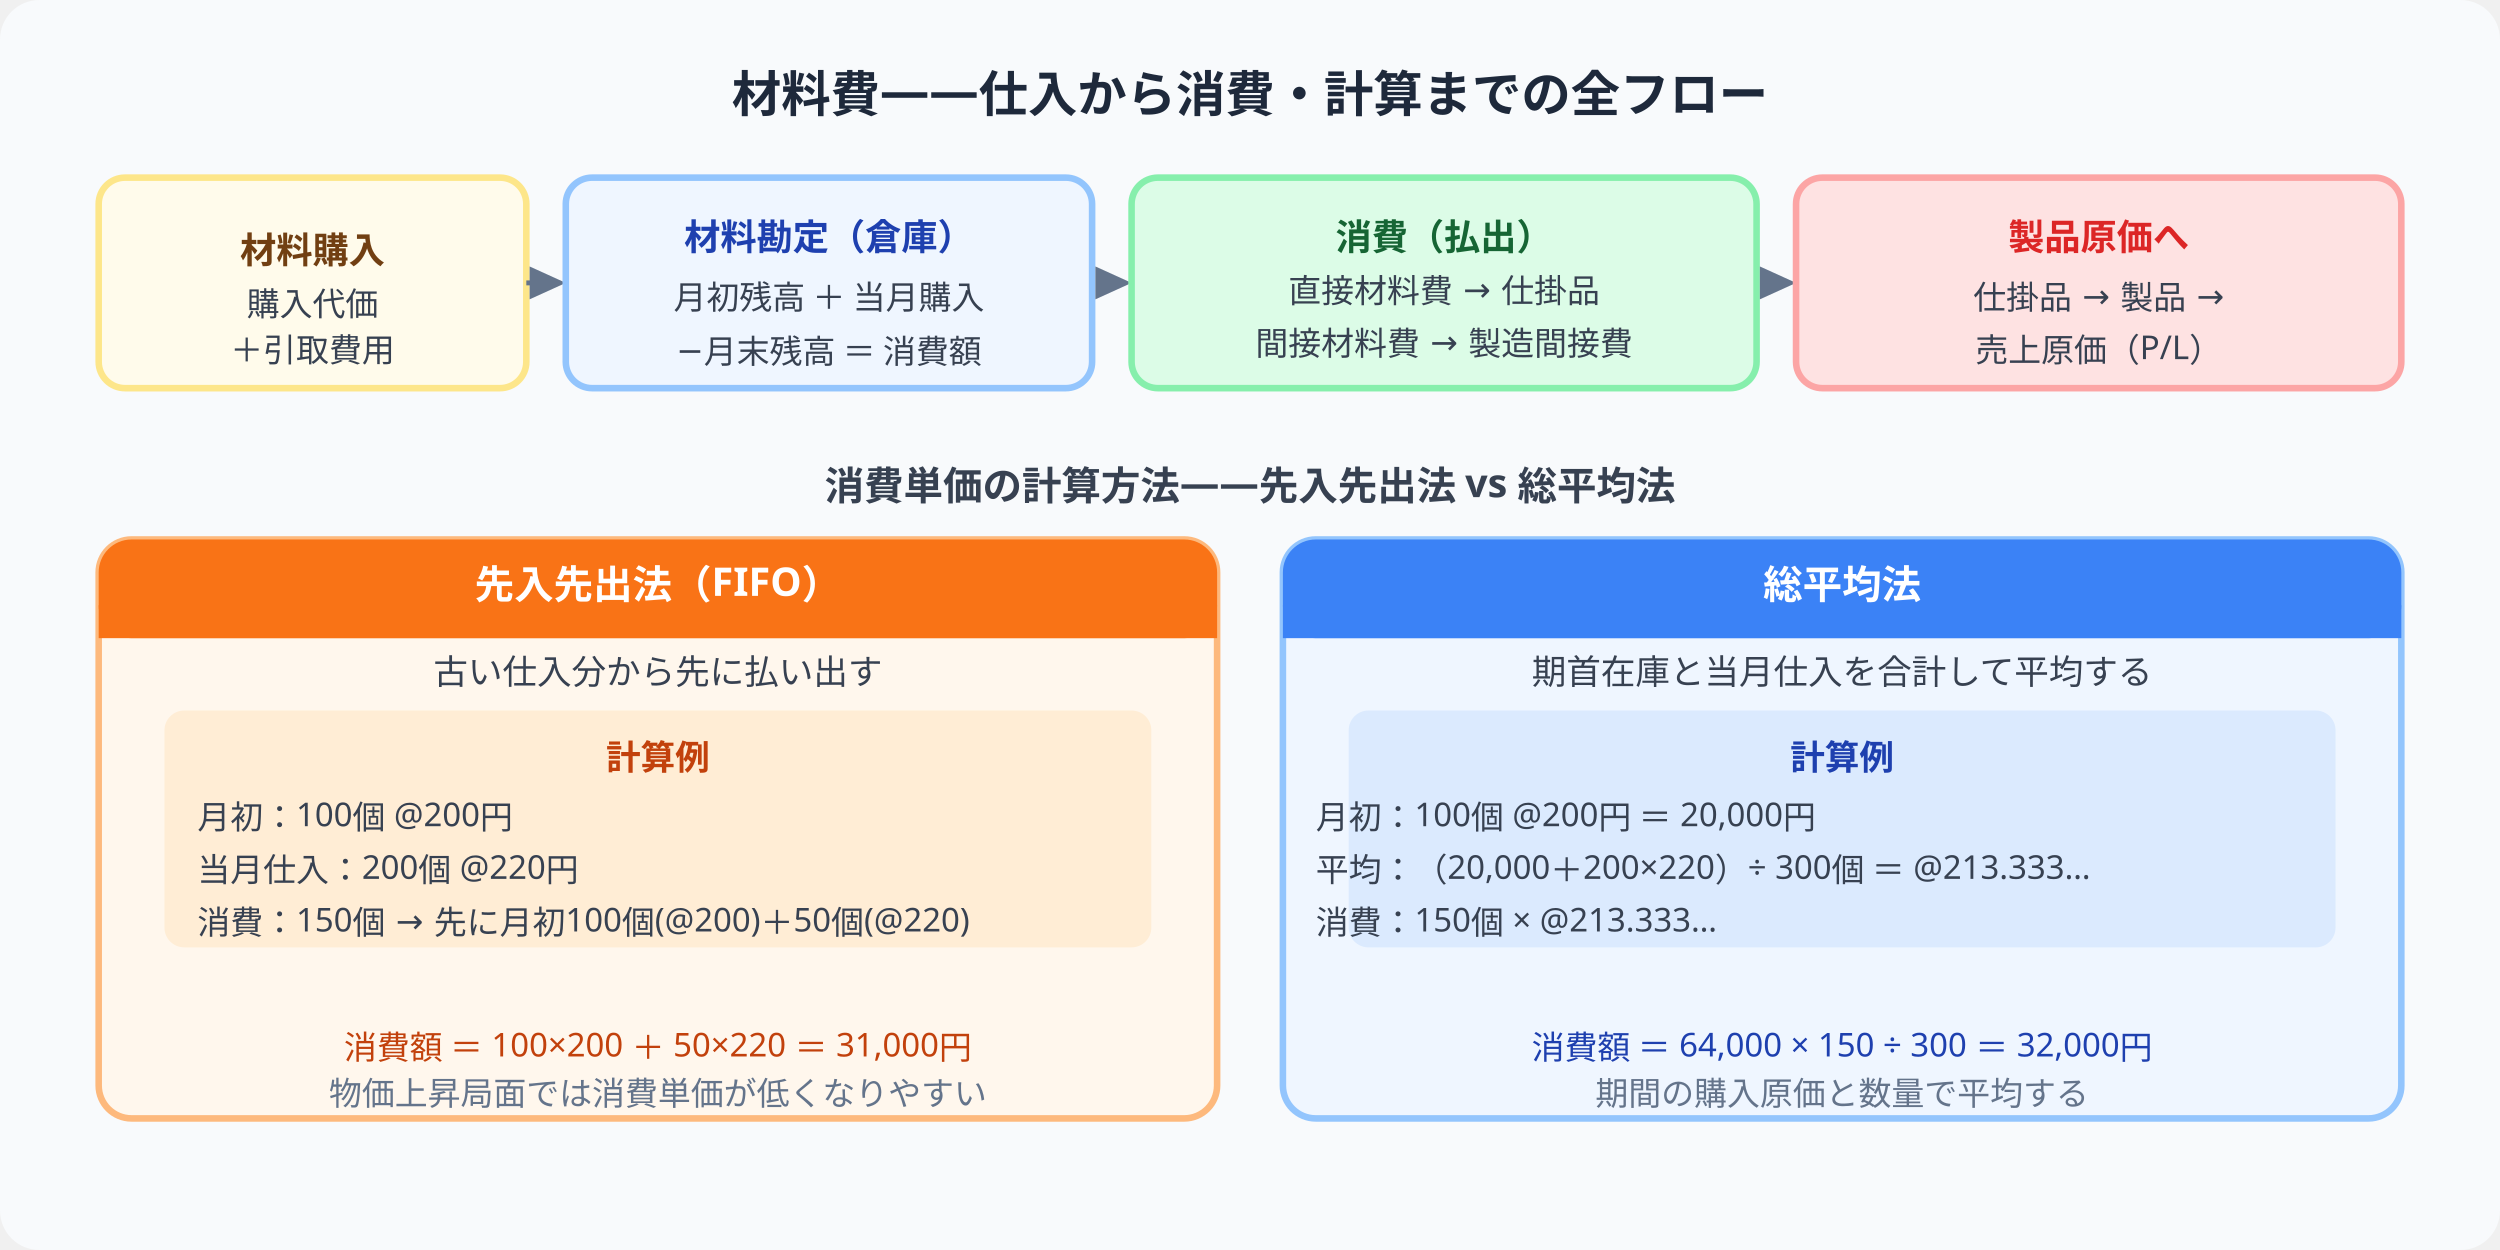
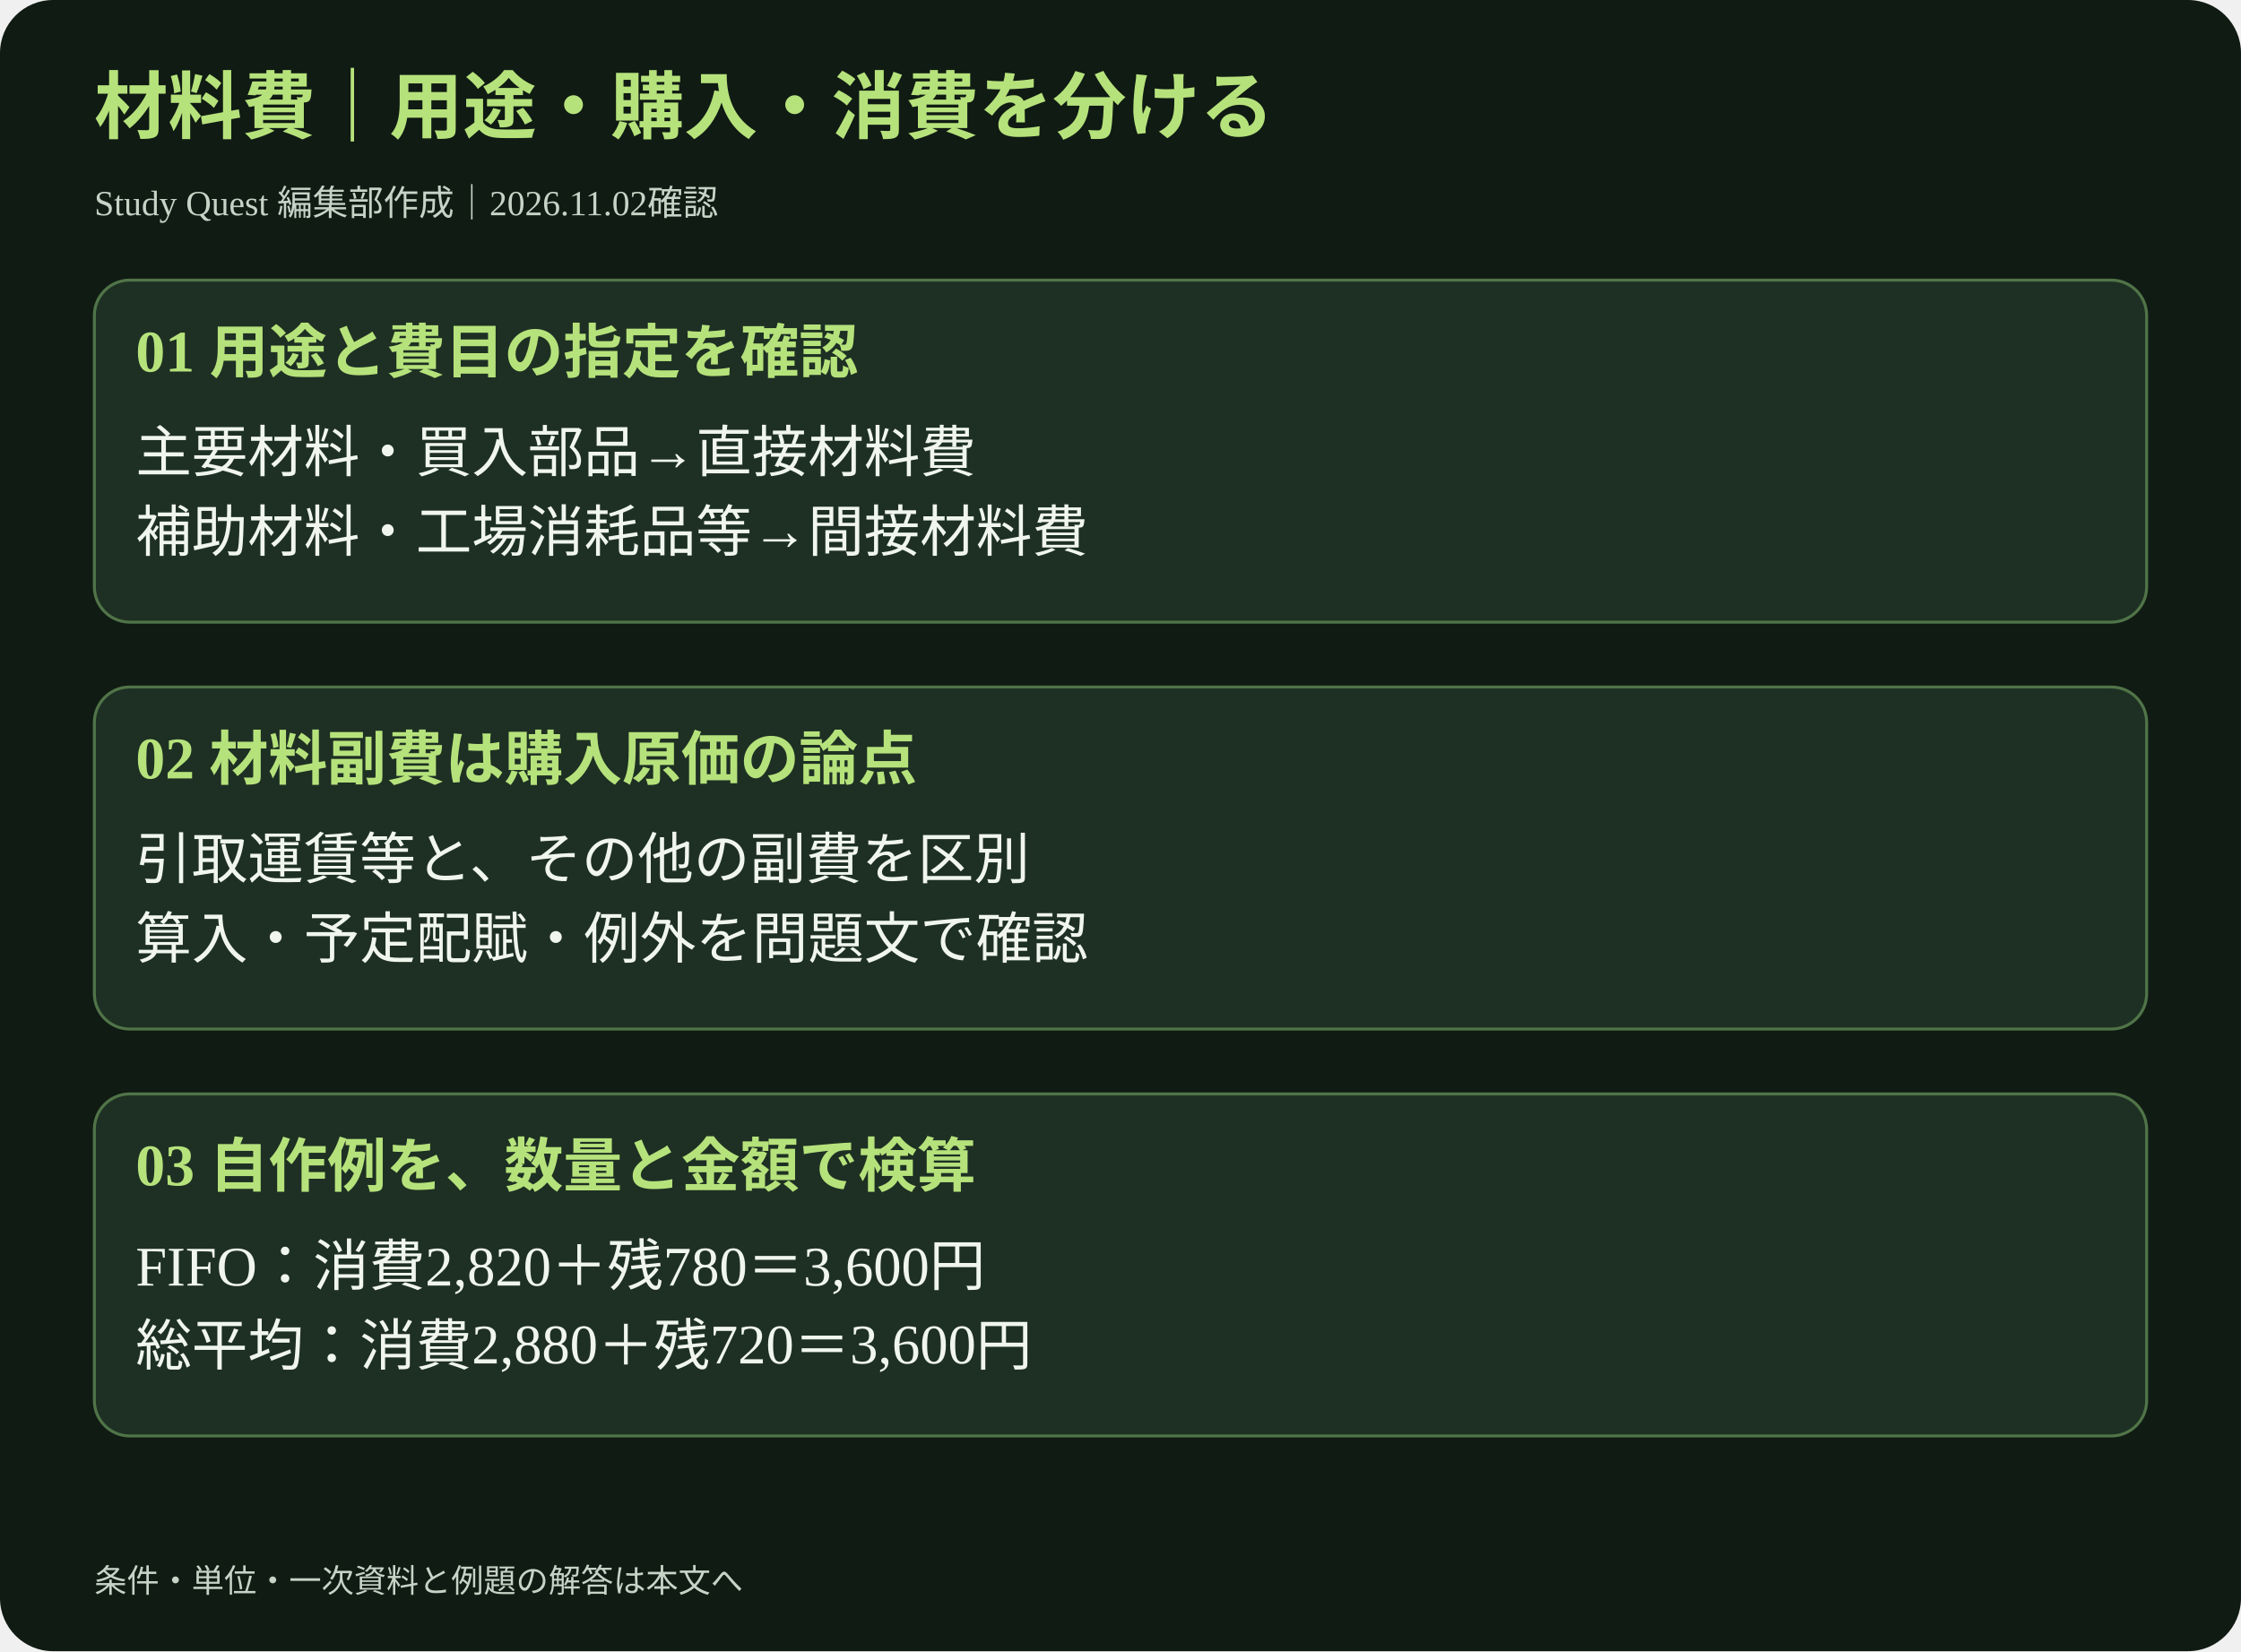
- <svg xmlns="http://www.w3.org/2000/svg" viewBox="0 0 760 380" width="760" height="380">
-   <defs>
-     <style>text { font-family: 'Noto Sans JP','Hiragino Sans',sans-serif; }</style>
-   </defs>
-   <rect width="760" height="380" rx="12" fill="#F8FAFC" />
-   <text x="380" y="34" text-anchor="middle" font-size="15" font-weight="700" fill="#1E293B">材料費——仕入から消費・計算までの全フロー</text>
-   <rect x="30" y="54" width="130" height="64" rx="8" fill="#FFFBEB" stroke="#FDE68A" stroke-width="2" />
-   <text x="95" y="80" text-anchor="middle" font-size="11" font-weight="700" fill="#713F12">材料購入</text>
-   <text x="95" y="96" text-anchor="middle" font-size="10" fill="#374151">購入代価</text>
-   <text x="95" y="110" text-anchor="middle" font-size="10" fill="#374151">＋引取費用</text>
-   <polygon points="172,86 161,81 161,91" fill="#64748B" />
-   <line x1="160" y1="86" x2="162" y2="86" stroke="#64748B" stroke-width="1.5" />
-   <rect x="172" y="54" width="160" height="64" rx="8" fill="#EFF6FF" stroke="#93C5FD" stroke-width="2" />
-   <text x="252" y="76" text-anchor="middle" font-size="11" font-weight="700" fill="#1E40AF">材料勘定（倉庫）</text>
-   <text x="252" y="94" text-anchor="middle" font-size="10" fill="#374151">月初残高 ＋ 当月購入</text>
-   <text x="252" y="110" text-anchor="middle" font-size="10" fill="#374151">−月末残高 ＝ 消費額</text>
-   <polygon points="344,86 333,81 333,91" fill="#64748B" />
-   <rect x="344" y="54" width="190" height="64" rx="8" fill="#DCFCE7" stroke="#86EFAC" stroke-width="2" />
-   <text x="439" y="76" text-anchor="middle" font-size="11" font-weight="700" fill="#166534">消費（払出）</text>
-   <text x="439" y="92" text-anchor="middle" font-size="10" fill="#374151">直接材料費 → 仕掛品</text>
-   <text x="439" y="108" text-anchor="middle" font-size="10" fill="#374151">間接材料費 → 製造間接費</text>
-   <polygon points="546,86 535,81 535,91" fill="#64748B" />
-   <rect x="546" y="54" width="184" height="64" rx="8" fill="#FEE2E2" stroke="#FCA5A5" stroke-width="2" />
-   <text x="638" y="76" text-anchor="middle" font-size="11" font-weight="700" fill="#DC2626">製品原価へ</text>
-   <text x="638" y="94" text-anchor="middle" font-size="10" fill="#374151">仕掛品 → 製品 →</text>
-   <text x="638" y="110" text-anchor="middle" font-size="10" fill="#374151">売上原価（P/L）</text>
-   <text x="380" y="152" text-anchor="middle" font-size="12" font-weight="700" fill="#374151">消費単価の計算方法——先入先出法 vs 総平均法</text>
-   <rect x="30" y="164" width="340" height="176" rx="10" fill="#FFF7ED" stroke="#FDB97D" stroke-width="2" />
-   <rect x="30" y="164" width="340" height="30" rx="10" fill="#F97316" />
-   <rect x="30" y="184" width="340" height="10" fill="#F97316" />
-   <text x="200" y="182" text-anchor="middle" font-size="12" font-weight="700" fill="#fff">先入先出法（FIFO）</text>
-   <text x="200" y="208" text-anchor="middle" font-size="10.5" fill="#374151">古い仕入分から先に払い出す</text>
-   <rect x="50" y="216" width="300" height="72" rx="6" fill="#FFEDD5" />
-   <text x="200" y="234" text-anchor="middle" font-size="10.5" font-weight="700" fill="#C2410C">計算例</text>
-   <text x="60" y="252" font-size="10" fill="#374151">月初：100個 @200円</text>
-   <text x="60" y="268" font-size="10" fill="#374151">当月仕入：200個 @220円</text>
-   <text x="60" y="284" font-size="10" fill="#374151">消費：150個 → 先に月初100個(@200)＋50個(@220)</text>
-   <text x="200" y="322" text-anchor="middle" font-size="10" fill="#C2410C">消費額 ＝ 100×200 ＋ 50×220 ＝ 31,000円</text>
-   <text x="200" y="336" text-anchor="middle" font-size="10" fill="#64748B">物価上昇局面では消費単価が低くなりやすい</text>
-   <rect x="390" y="164" width="340" height="176" rx="10" fill="#EFF6FF" stroke="#93C5FD" stroke-width="2" />
-   <rect x="390" y="164" width="340" height="30" rx="10" fill="#3B82F6" />
-   <rect x="390" y="184" width="340" height="10" fill="#3B82F6" />
-   <text x="560" y="182" text-anchor="middle" font-size="12" font-weight="700" fill="#fff">総平均法</text>
-   <text x="560" y="208" text-anchor="middle" font-size="10.5" fill="#374151">期首在庫と当月仕入を合計して平均する</text>
-   <rect x="410" y="216" width="300" height="72" rx="6" fill="#DBEAFE" />
-   <text x="560" y="234" text-anchor="middle" font-size="10.5" font-weight="700" fill="#1E40AF">計算例</text>
-   <text x="400" y="252" font-size="10" fill="#374151">月初：100個 @200円 ＝ 20,000円</text>
-   <text x="400" y="268" font-size="10" fill="#374151">平均：（20,000＋200×220）÷ 300個 ＝ @213.333…</text>
-   <text x="400" y="284" font-size="10" fill="#374151">消費：150個 × @213.333…</text>
-   <text x="560" y="322" text-anchor="middle" font-size="10" fill="#1E40AF">消費額 ＝ 64,000 × 150 ÷ 300 ＝ 32,000円</text>
-   <text x="560" y="336" text-anchor="middle" font-size="10" fill="#64748B">期間の購入原価と数量で平均する</text>
+ <svg xmlns="http://www.w3.org/2000/svg" width="760" height="560" viewBox="0 0 760 560" role="img" aria-labelledby="title desc">
+   <rect width="760" height="560" rx="18" fill="#101B13" />
+   <g font-family="M PLUS 1, Hiragino Kaku Gothic ProN, sans-serif">
+     <text x="32" y="45" font-size="25" font-weight="700" fill="#B6E27C">材料費｜用途・購入・消費を分ける</text>
+     <text x="32" y="73" font-size="12" fill="#C7D3C7">Study Quest 編集部作成｜2026.11.02確認</text>
+     <rect x="32" y="95" width="696" height="116" rx="12" fill="#1E3023" stroke="#507448" />
+     <text x="46" y="126" font-size="20" font-weight="700" fill="#B6E27C">01  用途と費目の指定を確認</text>
+     <text x="46" y="160" font-size="19" fill="#F0F6ED">主要材料・買入部品→直接材料費</text>
+     <text x="46" y="187" font-size="19" fill="#F0F6ED">補助材料・工場消耗品等→間接材料費</text>
+     <rect x="32" y="233" width="696" height="116" rx="12" fill="#1E3023" stroke="#507448" />
+     <text x="46" y="264" font-size="20" font-weight="700" fill="#B6E27C">02  材料副費は購入原価の論点</text>
+     <text x="46" y="298" font-size="19" fill="#F0F6ED">引取運賃等と、その他の副費を区別</text>
+     <text x="46" y="325" font-size="19" fill="#F0F6ED">算入・予定配賦・例外を問題文で確認</text>
+     <rect x="32" y="371" width="696" height="116" rx="12" fill="#1E3023" stroke="#507448" />
+     <text x="46" y="402" font-size="20" font-weight="700" fill="#B6E27C">03  自作例を、数量と金額で検算</text>
+     <text x="46" y="436" font-size="19" fill="#F0F6ED">FIFO：消費2,820＋残780＝3,600円</text>
+     <text x="46" y="463" font-size="19" fill="#F0F6ED">総平均：消費2,880＋残720＝3,600円</text>
+     <text x="32" y="540" font-size="11" fill="#C7D3C7">条件・単位・一次資料と例題の解答は本文へ</text>
+   </g>
</svg>
